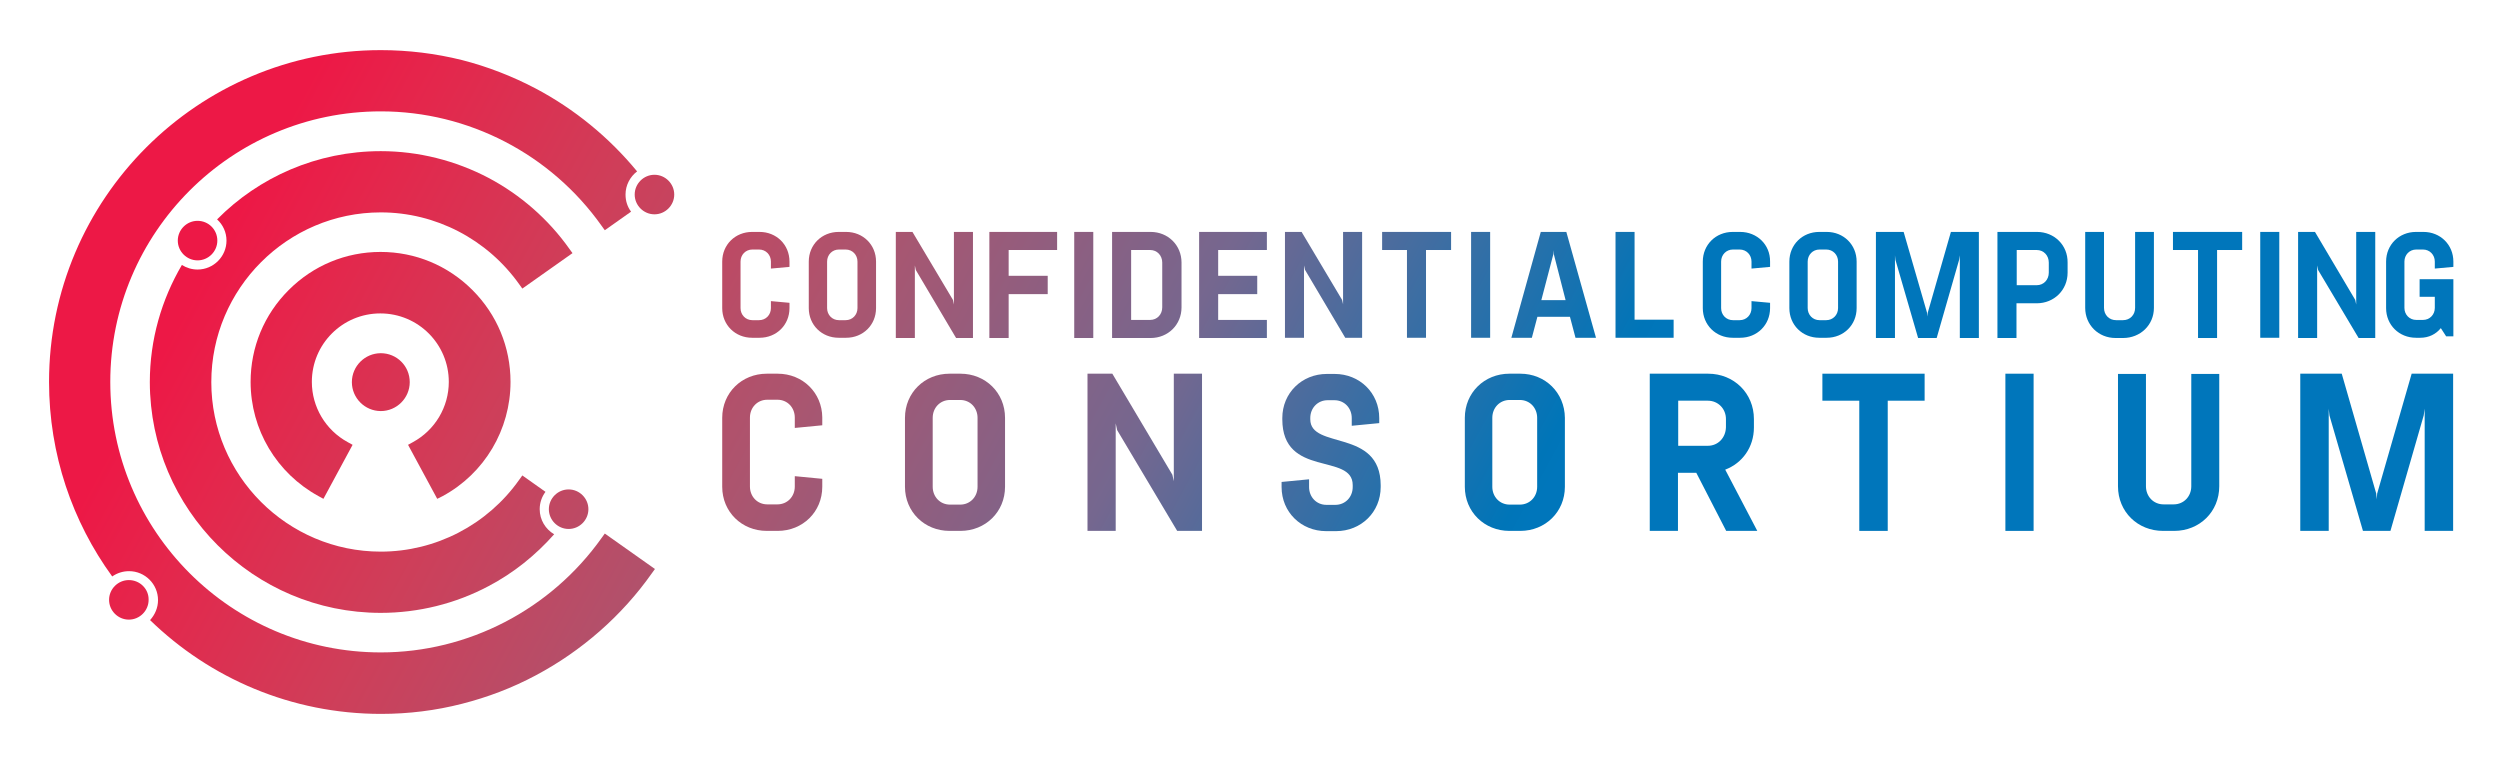
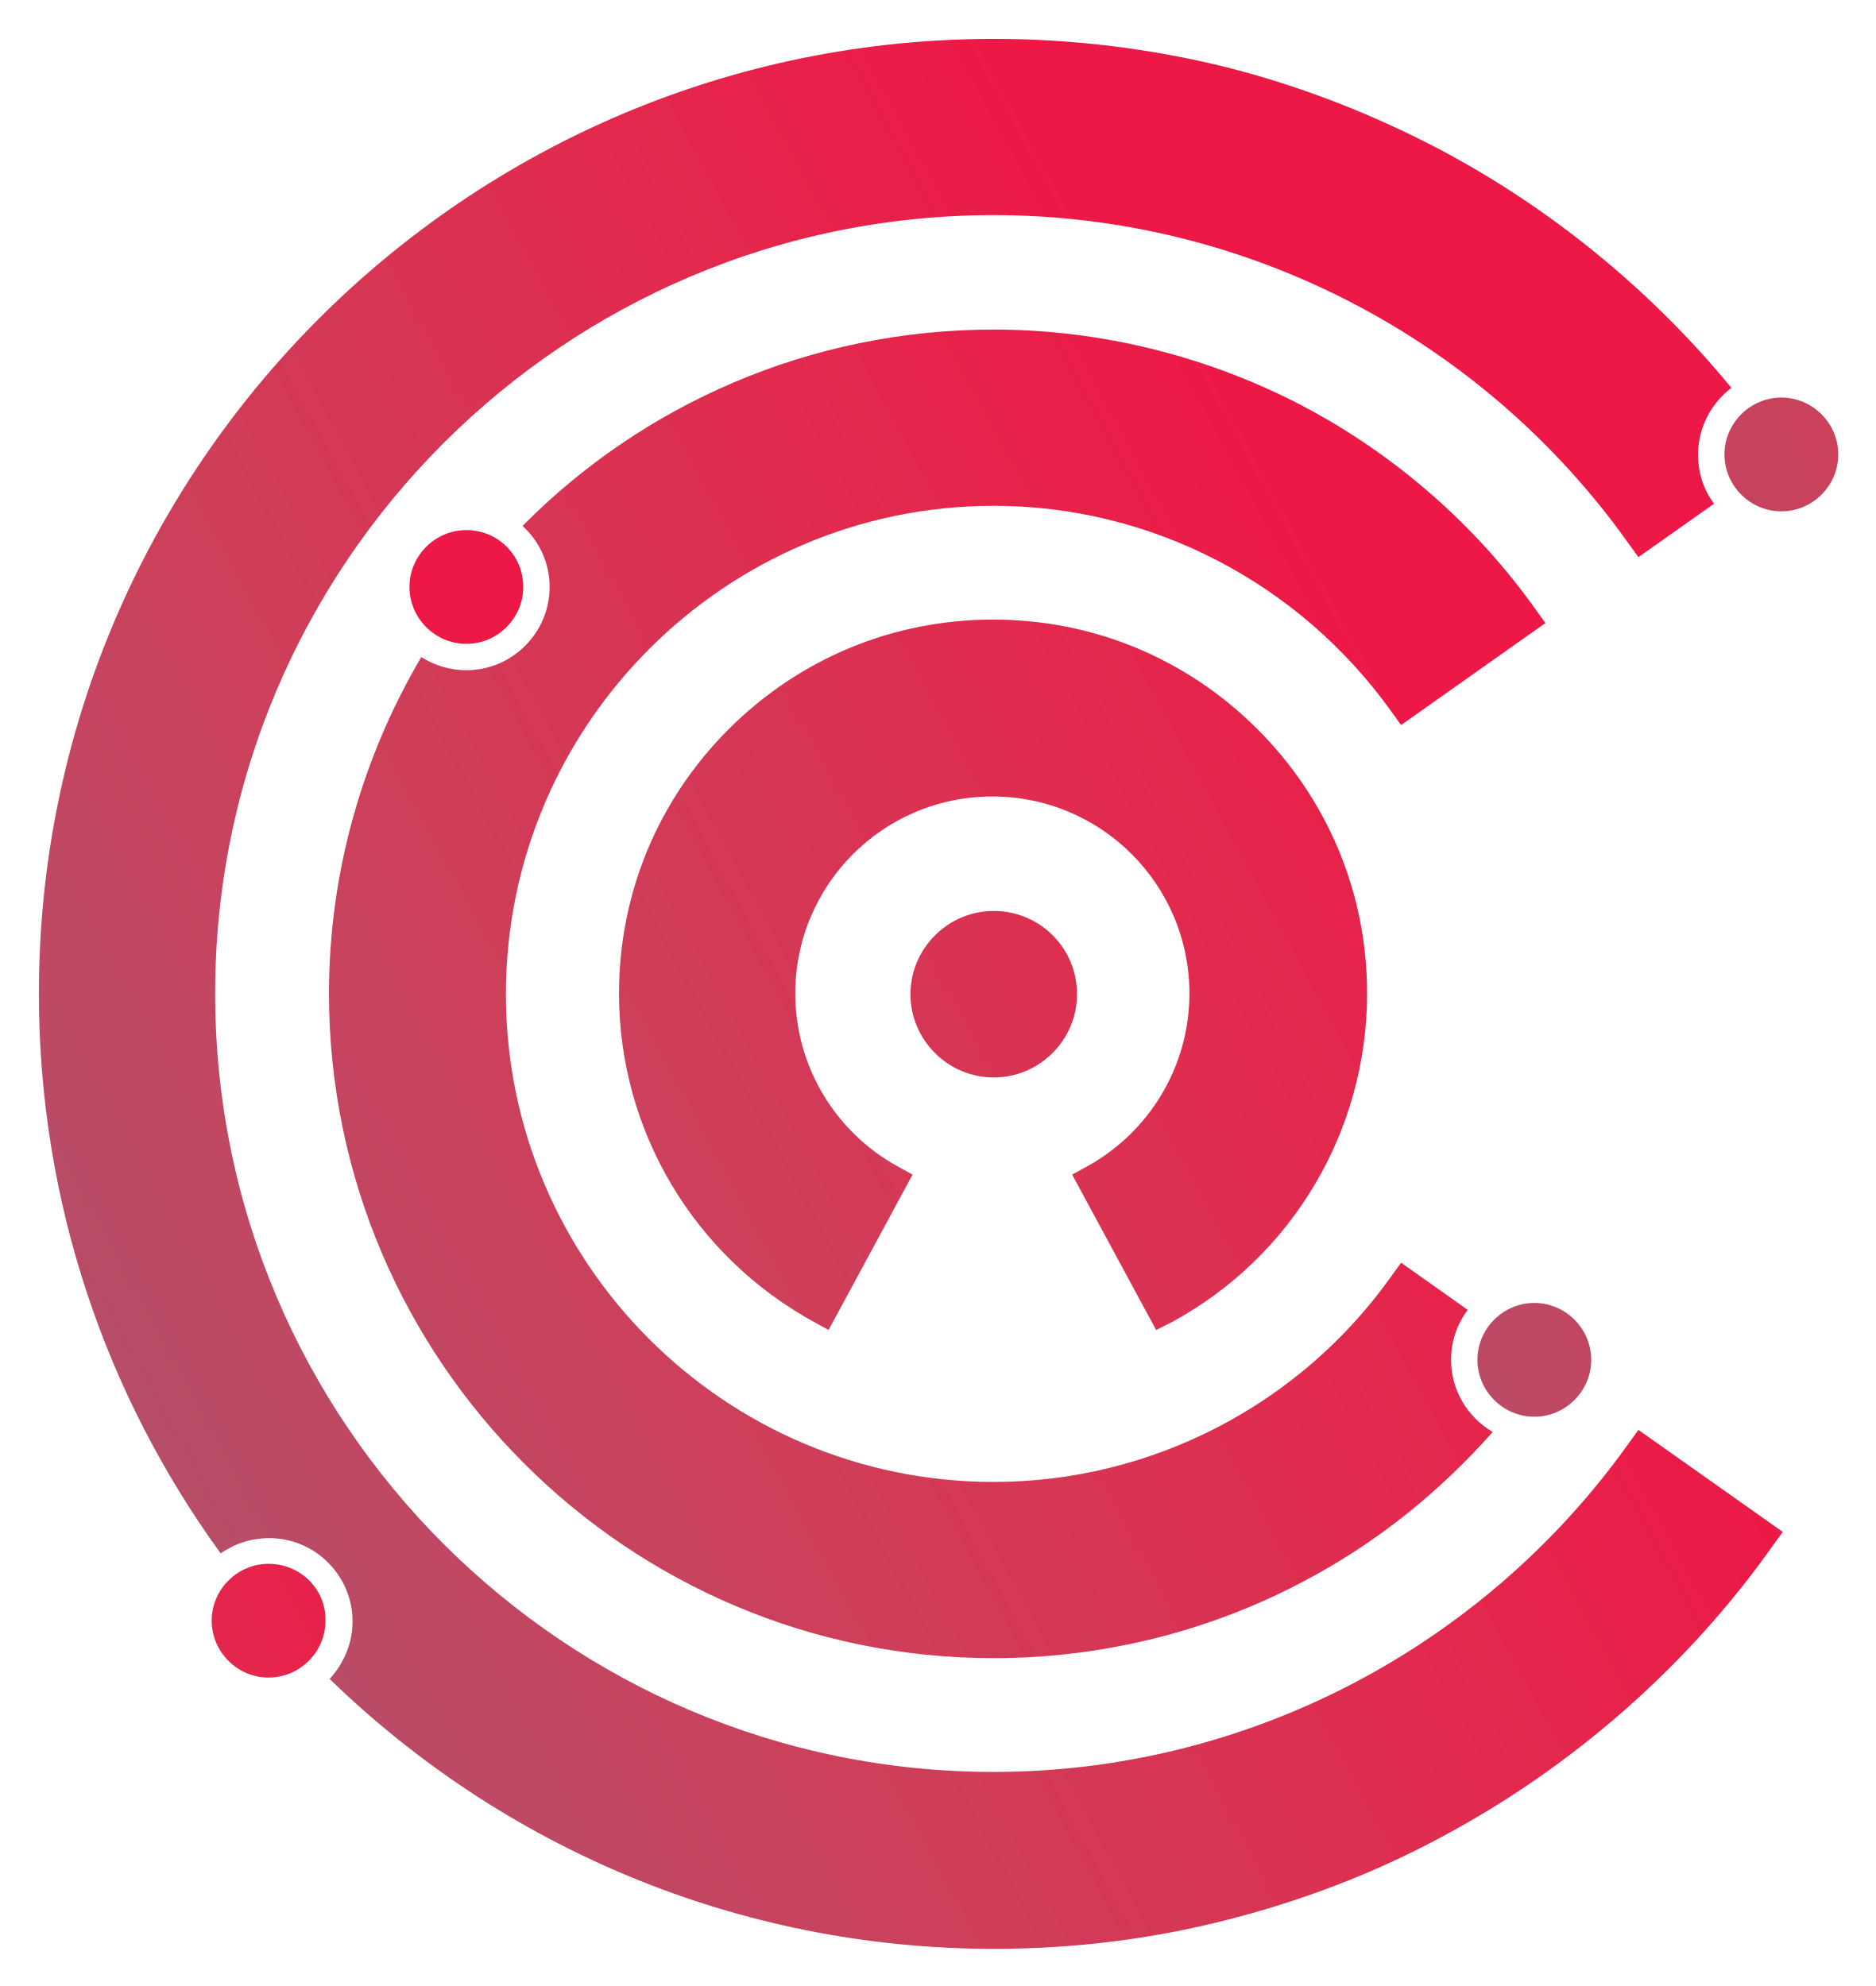
- <svg xmlns="http://www.w3.org/2000/svg" role="img" viewBox="31.06 4.06 1036.88 315.88">
-   <path fill="#FFF" d="M0 0h1100v325H0z" />
+ <svg xmlns="http://www.w3.org/2000/svg" role="img" viewBox="29.49 13.49 540.52 572.52">
+   <path fill-opacity="0" d="M0 0h600v600H0z" />
  <defs>
-     <linearGradient id="a" x1="120.912" x2="588.841" y1="108.117" y2="361.884" gradientUnits="userSpaceOnUse">
+     <linearGradient id="a" x1="-74.038" x2="393.891" y1="95.617" y2="349.384" gradientTransform="scale(-2 2)" gradientUnits="userSpaceOnUse">
      <stop offset="0" stop-color="#ED1846" />
      <stop offset=".087" stop-color="#E4274C" />
      <stop offset=".243" stop-color="#CF3E59" />
      <stop offset=".45" stop-color="#AB556F" />
      <stop offset=".7" stop-color="#75678F" />
      <stop offset=".984" stop-color="#0075B8" />
      <stop offset="1" stop-color="#0076BB" />
    </linearGradient>
-     <linearGradient id="b" x1="51.971" x2="519.9" y1="235.239" y2="489.006" gradientUnits="userSpaceOnUse">
+     <linearGradient id="b" x1="-85.981" x2="381.948" y1="222.739" y2="476.506" gradientTransform="scale(-2 2)" gradientUnits="userSpaceOnUse">
      <stop offset="0" stop-color="#ED1846" />
      <stop offset=".087" stop-color="#E4274C" />
      <stop offset=".243" stop-color="#CF3E59" />
      <stop offset=".45" stop-color="#AB556F" />
      <stop offset=".7" stop-color="#75678F" />
      <stop offset=".984" stop-color="#0075B8" />
      <stop offset="1" stop-color="#0076BB" />
    </linearGradient>
-     <linearGradient id="c" x1="171.95" x2="639.88" y1="14.005" y2="267.772" gradientUnits="userSpaceOnUse">
+     <linearGradient id="c" x1="-402" x2="65.929" y1="1.505" y2="255.272" gradientTransform="scale(-2 2)" gradientUnits="userSpaceOnUse">
      <stop offset="0" stop-color="#ED1846" />
      <stop offset=".087" stop-color="#E4274C" />
      <stop offset=".243" stop-color="#CF3E59" />
      <stop offset=".45" stop-color="#AB556F" />
      <stop offset=".7" stop-color="#75678F" />
      <stop offset=".984" stop-color="#0075B8" />
      <stop offset="1" stop-color="#0076BB" />
    </linearGradient>
-     <linearGradient id="d" x1="109.202" x2="577.131" y1="129.708" y2="383.475" gradientUnits="userSpaceOnUse">
+     <linearGradient id="d" x1="-393.548" x2="74.381" y1="117.208" y2="370.975" gradientTransform="scale(-2 2)" gradientUnits="userSpaceOnUse">
      <stop offset="0" stop-color="#ED1846" />
      <stop offset=".087" stop-color="#E4274C" />
      <stop offset=".243" stop-color="#CF3E59" />
      <stop offset=".45" stop-color="#AB556F" />
      <stop offset=".7" stop-color="#75678F" />
      <stop offset=".984" stop-color="#0075B8" />
      <stop offset="1" stop-color="#0076BB" />
    </linearGradient>
-     <linearGradient id="e" x1="113.606" x2="581.535" y1="121.588" y2="375.355" gradientUnits="userSpaceOnUse">
+     <linearGradient id="e" x1="-217.044" x2="250.885" y1="109.088" y2="362.855" gradientTransform="scale(-2 2)" gradientUnits="userSpaceOnUse">
      <stop offset="0" stop-color="#ED1846" />
      <stop offset=".087" stop-color="#E4274C" />
      <stop offset=".243" stop-color="#CF3E59" />
      <stop offset=".45" stop-color="#AB556F" />
      <stop offset=".7" stop-color="#75678F" />
      <stop offset=".984" stop-color="#0075B8" />
      <stop offset="1" stop-color="#0076BB" />
    </linearGradient>
-     <linearGradient id="f" x1="113.605" x2="581.534" y1="121.59" y2="375.357" gradientUnits="userSpaceOnUse">
+     <linearGradient id="f" x1="-209.445" x2="258.484" y1="109.09" y2="362.857" gradientTransform="scale(-2 2)" gradientUnits="userSpaceOnUse">
      <stop offset="0" stop-color="#ED1846" />
      <stop offset=".087" stop-color="#E4274C" />
      <stop offset=".243" stop-color="#CF3E59" />
      <stop offset=".45" stop-color="#AB556F" />
      <stop offset=".7" stop-color="#75678F" />
      <stop offset=".984" stop-color="#0075B8" />
      <stop offset="1" stop-color="#0076BB" />
    </linearGradient>
-     <linearGradient id="g" x1="113.609" x2="581.538" y1="121.582" y2="375.35" gradientUnits="userSpaceOnUse">
+     <linearGradient id="g" x1="-233.341" x2="234.588" y1="109.082" y2="362.85" gradientTransform="scale(-2 2)" gradientUnits="userSpaceOnUse">
      <stop offset="0" stop-color="#ED1846" />
      <stop offset=".087" stop-color="#E4274C" />
      <stop offset=".243" stop-color="#CF3E59" />
      <stop offset=".45" stop-color="#AB556F" />
      <stop offset=".7" stop-color="#75678F" />
      <stop offset=".984" stop-color="#0075B8" />
      <stop offset="1" stop-color="#0076BB" />
    </linearGradient>
-     <linearGradient id="h" x1="113.613" x2="581.543" y1="121.574" y2="375.341" gradientUnits="userSpaceOnUse">
-       <stop offset="0" stop-color="#ED1846" />
-       <stop offset=".087" stop-color="#E4274C" />
-       <stop offset=".243" stop-color="#CF3E59" />
-       <stop offset=".45" stop-color="#AB556F" />
-       <stop offset=".7" stop-color="#75678F" />
-       <stop offset=".984" stop-color="#0075B8" />
-       <stop offset="1" stop-color="#0076BB" />
-     </linearGradient>
-     <linearGradient id="i" x1="166.043" x2="633.972" y1="25.408" y2="279.175" gradientUnits="userSpaceOnUse">
-       <stop offset="0" stop-color="#ED1846" />
-       <stop offset=".087" stop-color="#E4274C" />
-       <stop offset=".243" stop-color="#CF3E59" />
-       <stop offset=".45" stop-color="#AB556F" />
-       <stop offset=".7" stop-color="#75678F" />
-       <stop offset=".984" stop-color="#0075B8" />
-       <stop offset="1" stop-color="#0076BB" />
-     </linearGradient>
-     <linearGradient id="j" x1="174.198" x2="642.127" y1="10.371" y2="264.138" gradientUnits="userSpaceOnUse">
-       <stop offset="0" stop-color="#ED1846" />
-       <stop offset=".087" stop-color="#E4274C" />
-       <stop offset=".243" stop-color="#CF3E59" />
-       <stop offset=".45" stop-color="#AB556F" />
-       <stop offset=".7" stop-color="#75678F" />
-       <stop offset=".984" stop-color="#0075B8" />
-       <stop offset="1" stop-color="#0076BB" />
-     </linearGradient>
-     <linearGradient id="k" x1="175.25" x2="657.478" y1="-9.712" y2="251.809" gradientUnits="userSpaceOnUse">
-       <stop offset="0" stop-color="#ED1846" />
-       <stop offset=".087" stop-color="#E4274C" />
-       <stop offset=".243" stop-color="#CF3E59" />
-       <stop offset=".45" stop-color="#AB556F" />
-       <stop offset=".7" stop-color="#75678F" />
-       <stop offset=".984" stop-color="#0075B8" />
-       <stop offset="1" stop-color="#0076BB" />
-     </linearGradient>
-     <linearGradient id="l" x1="181.127" x2="663.354" y1="-26.54" y2="234.982" gradientUnits="userSpaceOnUse">
-       <stop offset="0" stop-color="#ED1846" />
-       <stop offset=".087" stop-color="#E4274C" />
-       <stop offset=".243" stop-color="#CF3E59" />
-       <stop offset=".45" stop-color="#AB556F" />
-       <stop offset=".7" stop-color="#75678F" />
-       <stop offset=".984" stop-color="#0075B8" />
-       <stop offset="1" stop-color="#0076BB" />
-     </linearGradient>
-     <linearGradient id="m" x1="187.45" x2="669.678" y1="-36.725" y2="224.796" gradientUnits="userSpaceOnUse">
-       <stop offset="0" stop-color="#ED1846" />
-       <stop offset=".087" stop-color="#E4274C" />
-       <stop offset=".243" stop-color="#CF3E59" />
-       <stop offset=".45" stop-color="#AB556F" />
-       <stop offset=".7" stop-color="#75678F" />
-       <stop offset=".984" stop-color="#0075B8" />
-       <stop offset="1" stop-color="#0076BB" />
-     </linearGradient>
-     <linearGradient id="n" x1="190.49" x2="672.718" y1="-46.669" y2="214.852" gradientUnits="userSpaceOnUse">
-       <stop offset="0" stop-color="#ED1846" />
-       <stop offset=".087" stop-color="#E4274C" />
-       <stop offset=".243" stop-color="#CF3E59" />
-       <stop offset=".45" stop-color="#AB556F" />
-       <stop offset=".7" stop-color="#75678F" />
-       <stop offset=".984" stop-color="#0075B8" />
-       <stop offset="1" stop-color="#0076BB" />
-     </linearGradient>
-     <linearGradient id="o" x1="198.035" x2="680.262" y1="-64.515" y2="197.006" gradientUnits="userSpaceOnUse">
-       <stop offset="0" stop-color="#ED1846" />
-       <stop offset=".087" stop-color="#E4274C" />
-       <stop offset=".243" stop-color="#CF3E59" />
-       <stop offset=".45" stop-color="#AB556F" />
-       <stop offset=".7" stop-color="#75678F" />
-       <stop offset=".984" stop-color="#0075B8" />
-       <stop offset="1" stop-color="#0076BB" />
-     </linearGradient>
-     <linearGradient id="p" x1="207.445" x2="688.44" y1="-79.826" y2="181.026" gradientUnits="userSpaceOnUse">
-       <stop offset="0" stop-color="#ED1846" />
-       <stop offset=".087" stop-color="#E4274C" />
-       <stop offset=".243" stop-color="#CF3E59" />
-       <stop offset=".45" stop-color="#AB556F" />
-       <stop offset=".7" stop-color="#75678F" />
-       <stop offset=".984" stop-color="#0075B8" />
-       <stop offset="1" stop-color="#0076BB" />
-     </linearGradient>
-     <linearGradient id="q" x1="218.988" x2="699.983" y1="-97.32" y2="163.533" gradientUnits="userSpaceOnUse">
-       <stop offset="0" stop-color="#ED1846" />
-       <stop offset=".087" stop-color="#E4274C" />
-       <stop offset=".243" stop-color="#CF3E59" />
-       <stop offset=".45" stop-color="#AB556F" />
-       <stop offset=".7" stop-color="#75678F" />
-       <stop offset=".984" stop-color="#0075B8" />
-       <stop offset="1" stop-color="#0076BB" />
-     </linearGradient>
-     <linearGradient id="r" x1="225.442" x2="706.436" y1="-105.429" y2="155.423" gradientUnits="userSpaceOnUse">
-       <stop offset="0" stop-color="#ED1846" />
-       <stop offset=".087" stop-color="#E4274C" />
-       <stop offset=".243" stop-color="#CF3E59" />
-       <stop offset=".45" stop-color="#AB556F" />
-       <stop offset=".7" stop-color="#75678F" />
-       <stop offset=".984" stop-color="#0075B8" />
-       <stop offset="1" stop-color="#0076BB" />
-     </linearGradient>
-     <linearGradient id="s" x1="233.301" x2="714.296" y1="-114.235" y2="146.618" gradientUnits="userSpaceOnUse">
-       <stop offset="0" stop-color="#ED1846" />
-       <stop offset=".087" stop-color="#E4274C" />
-       <stop offset=".243" stop-color="#CF3E59" />
-       <stop offset=".45" stop-color="#AB556F" />
-       <stop offset=".7" stop-color="#75678F" />
-       <stop offset=".984" stop-color="#0075B8" />
-       <stop offset="1" stop-color="#0076BB" />
-     </linearGradient>
-     <linearGradient id="t" x1="243.812" x2="724.807" y1="-127.93" y2="132.923" gradientUnits="userSpaceOnUse">
-       <stop offset="0" stop-color="#ED1846" />
-       <stop offset=".087" stop-color="#E4274C" />
-       <stop offset=".243" stop-color="#CF3E59" />
-       <stop offset=".45" stop-color="#AB556F" />
-       <stop offset=".7" stop-color="#75678F" />
-       <stop offset=".984" stop-color="#0075B8" />
-       <stop offset="1" stop-color="#0076BB" />
-     </linearGradient>
-     <linearGradient id="u" x1="261.574" x2="729.504" y1="-143.37" y2="110.397" gradientUnits="userSpaceOnUse">
-       <stop offset="0" stop-color="#ED1846" />
-       <stop offset=".087" stop-color="#E4274C" />
-       <stop offset=".243" stop-color="#CF3E59" />
-       <stop offset=".45" stop-color="#AB556F" />
-       <stop offset=".7" stop-color="#75678F" />
-       <stop offset=".984" stop-color="#0075B8" />
-       <stop offset="1" stop-color="#0076BB" />
-     </linearGradient>
-     <linearGradient id="v" x1="269.718" x2="737.647" y1="-158.407" y2="95.361" gradientUnits="userSpaceOnUse">
-       <stop offset="0" stop-color="#ED1846" />
-       <stop offset=".087" stop-color="#E4274C" />
-       <stop offset=".243" stop-color="#CF3E59" />
-       <stop offset=".45" stop-color="#AB556F" />
-       <stop offset=".7" stop-color="#75678F" />
-       <stop offset=".984" stop-color="#0075B8" />
-       <stop offset="1" stop-color="#0076BB" />
-     </linearGradient>
-     <linearGradient id="w" x1="262.244" x2="744.471" y1="-185.888" y2="75.634" gradientUnits="userSpaceOnUse">
-       <stop offset="0" stop-color="#ED1846" />
-       <stop offset=".087" stop-color="#E4274C" />
-       <stop offset=".243" stop-color="#CF3E59" />
-       <stop offset=".45" stop-color="#AB556F" />
-       <stop offset=".7" stop-color="#75678F" />
-       <stop offset=".984" stop-color="#0075B8" />
-       <stop offset="1" stop-color="#0076BB" />
-     </linearGradient>
-     <linearGradient id="x" x1="269.316" x2="751.544" y1="-203.211" y2="58.311" gradientUnits="userSpaceOnUse">
-       <stop offset="0" stop-color="#ED1846" />
-       <stop offset=".087" stop-color="#E4274C" />
-       <stop offset=".243" stop-color="#CF3E59" />
-       <stop offset=".45" stop-color="#AB556F" />
-       <stop offset=".7" stop-color="#75678F" />
-       <stop offset=".984" stop-color="#0075B8" />
-       <stop offset="1" stop-color="#0076BB" />
-     </linearGradient>
-     <linearGradient id="y" x1="288.463" x2="763.895" y1="-217.412" y2="40.424" gradientUnits="userSpaceOnUse">
-       <stop offset="0" stop-color="#ED1846" />
-       <stop offset=".087" stop-color="#E4274C" />
-       <stop offset=".243" stop-color="#CF3E59" />
-       <stop offset=".45" stop-color="#AB556F" />
-       <stop offset=".7" stop-color="#75678F" />
-       <stop offset=".984" stop-color="#0075B8" />
-       <stop offset="1" stop-color="#0076BB" />
-     </linearGradient>
-     <linearGradient id="z" x1="289.698" x2="771.926" y1="-236.817" y2="24.705" gradientUnits="userSpaceOnUse">
-       <stop offset="0" stop-color="#ED1846" />
-       <stop offset=".087" stop-color="#E4274C" />
-       <stop offset=".243" stop-color="#CF3E59" />
-       <stop offset=".45" stop-color="#AB556F" />
-       <stop offset=".7" stop-color="#75678F" />
-       <stop offset=".984" stop-color="#0075B8" />
-       <stop offset="1" stop-color="#0076BB" />
-     </linearGradient>
-     <linearGradient id="A" x1="297.058" x2="778.052" y1="-244.064" y2="16.789" gradientUnits="userSpaceOnUse">
-       <stop offset="0" stop-color="#ED1846" />
-       <stop offset=".087" stop-color="#E4274C" />
-       <stop offset=".243" stop-color="#CF3E59" />
-       <stop offset=".45" stop-color="#AB556F" />
-       <stop offset=".7" stop-color="#75678F" />
-       <stop offset=".984" stop-color="#0075B8" />
-       <stop offset="1" stop-color="#0076BB" />
-     </linearGradient>
-     <linearGradient id="B" x1="299.882" x2="782.11" y1="-257.544" y2="3.978" gradientUnits="userSpaceOnUse">
-       <stop offset="0" stop-color="#ED1846" />
-       <stop offset=".087" stop-color="#E4274C" />
-       <stop offset=".243" stop-color="#CF3E59" />
-       <stop offset=".45" stop-color="#AB556F" />
-       <stop offset=".7" stop-color="#75678F" />
-       <stop offset=".984" stop-color="#0075B8" />
-       <stop offset="1" stop-color="#0076BB" />
-     </linearGradient>
-     <linearGradient id="C" x1="325.201" x2="793.13" y1="-262.538" y2="-8.771" gradientUnits="userSpaceOnUse">
-       <stop offset="0" stop-color="#ED1846" />
-       <stop offset=".087" stop-color="#E4274C" />
-       <stop offset=".243" stop-color="#CF3E59" />
-       <stop offset=".45" stop-color="#AB556F" />
-       <stop offset=".7" stop-color="#75678F" />
-       <stop offset=".984" stop-color="#0075B8" />
-       <stop offset="1" stop-color="#0076BB" />
-     </linearGradient>
-     <linearGradient id="D" x1="137.388" x2="607.328" y1="75.671" y2="330.528" gradientUnits="userSpaceOnUse">
-       <stop offset="0" stop-color="#ED1846" />
-       <stop offset=".087" stop-color="#E4274C" />
-       <stop offset=".243" stop-color="#CF3E59" />
-       <stop offset=".45" stop-color="#AB556F" />
-       <stop offset=".7" stop-color="#75678F" />
-       <stop offset=".984" stop-color="#0075B8" />
-       <stop offset="1" stop-color="#0076BB" />
-     </linearGradient>
-     <linearGradient id="E" x1="154.631" x2="624.571" y1="43.876" y2="298.734" gradientUnits="userSpaceOnUse">
-       <stop offset="0" stop-color="#ED1846" />
-       <stop offset=".087" stop-color="#E4274C" />
-       <stop offset=".243" stop-color="#CF3E59" />
-       <stop offset=".45" stop-color="#AB556F" />
-       <stop offset=".7" stop-color="#75678F" />
-       <stop offset=".984" stop-color="#0075B8" />
-       <stop offset="1" stop-color="#0076BB" />
-     </linearGradient>
-     <linearGradient id="F" x1="161.912" x2="645.286" y1="5.154" y2="267.296" gradientUnits="userSpaceOnUse">
-       <stop offset="0" stop-color="#ED1846" />
-       <stop offset=".087" stop-color="#E4274C" />
-       <stop offset=".243" stop-color="#CF3E59" />
-       <stop offset=".45" stop-color="#AB556F" />
-       <stop offset=".7" stop-color="#75678F" />
-       <stop offset=".984" stop-color="#0075B8" />
-       <stop offset="1" stop-color="#0076BB" />
-     </linearGradient>
-     <linearGradient id="G" x1="187.688" x2="657.627" y1="-22.633" y2="232.224" gradientUnits="userSpaceOnUse">
-       <stop offset="0" stop-color="#ED1846" />
-       <stop offset=".087" stop-color="#E4274C" />
-       <stop offset=".243" stop-color="#CF3E59" />
-       <stop offset=".45" stop-color="#AB556F" />
-       <stop offset=".7" stop-color="#75678F" />
-       <stop offset=".984" stop-color="#0075B8" />
-       <stop offset="1" stop-color="#0076BB" />
-     </linearGradient>
-     <linearGradient id="H" x1="205.832" x2="675.771" y1="-54.238" y2="200.619" gradientUnits="userSpaceOnUse">
-       <stop offset="0" stop-color="#ED1846" />
-       <stop offset=".087" stop-color="#E4274C" />
-       <stop offset=".243" stop-color="#CF3E59" />
-       <stop offset=".45" stop-color="#AB556F" />
-       <stop offset=".7" stop-color="#75678F" />
-       <stop offset=".984" stop-color="#0075B8" />
-       <stop offset="1" stop-color="#0076BB" />
-     </linearGradient>
-     <linearGradient id="I" x1="207.697" x2="691.07" y1="-91.564" y2="170.579" gradientUnits="userSpaceOnUse">
-       <stop offset="0" stop-color="#ED1846" />
-       <stop offset=".087" stop-color="#E4274C" />
-       <stop offset=".243" stop-color="#CF3E59" />
-       <stop offset=".45" stop-color="#AB556F" />
-       <stop offset=".7" stop-color="#75678F" />
-       <stop offset=".984" stop-color="#0075B8" />
-       <stop offset="1" stop-color="#0076BB" />
-     </linearGradient>
-     <linearGradient id="J" x1="225.614" x2="708.988" y1="-128.372" y2="133.771" gradientUnits="userSpaceOnUse">
-       <stop offset="0" stop-color="#ED1846" />
-       <stop offset=".087" stop-color="#E4274C" />
-       <stop offset=".243" stop-color="#CF3E59" />
-       <stop offset=".45" stop-color="#AB556F" />
-       <stop offset=".7" stop-color="#75678F" />
-       <stop offset=".984" stop-color="#0075B8" />
-       <stop offset="1" stop-color="#0076BB" />
-     </linearGradient>
-     <linearGradient id="K" x1="238.361" x2="721.734" y1="-150.167" y2="111.976" gradientUnits="userSpaceOnUse">
-       <stop offset="0" stop-color="#ED1846" />
-       <stop offset=".087" stop-color="#E4274C" />
-       <stop offset=".243" stop-color="#CF3E59" />
-       <stop offset=".45" stop-color="#AB556F" />
-       <stop offset=".7" stop-color="#75678F" />
-       <stop offset=".984" stop-color="#0075B8" />
-       <stop offset="1" stop-color="#0076BB" />
-     </linearGradient>
-     <linearGradient id="L" x1="261.291" x2="737.853" y1="-174.953" y2="83.496" gradientUnits="userSpaceOnUse">
-       <stop offset="0" stop-color="#ED1846" />
-       <stop offset=".087" stop-color="#E4274C" />
-       <stop offset=".243" stop-color="#CF3E59" />
-       <stop offset=".45" stop-color="#AB556F" />
-       <stop offset=".7" stop-color="#75678F" />
-       <stop offset=".984" stop-color="#0075B8" />
-       <stop offset="1" stop-color="#0076BB" />
-     </linearGradient>
-     <linearGradient id="M" x1="266.92" x2="750.293" y1="-214.988" y2="47.155" gradientUnits="userSpaceOnUse">
+     <linearGradient id="h" x1="-233.137" x2="234.792" y1="109.074" y2="362.841" gradientTransform="scale(-2 2)" gradientUnits="userSpaceOnUse">
      <stop offset="0" stop-color="#ED1846" />
      <stop offset=".087" stop-color="#E4274C" />
      <stop offset=".243" stop-color="#CF3E59" />
      <stop offset=".45" stop-color="#AB556F" />
      <stop offset=".7" stop-color="#75678F" />
      <stop offset=".984" stop-color="#0075B8" />
      <stop offset="1" stop-color="#0076BB" />
    </linearGradient>
  </defs>
-   <path fill="#FFF" d="M0 0h1100v325H0V0z" />
-   <path fill="url(#a)" d="M113 95.65c-4.5 0-8.2 3.7-8.2 8.2 0 4.5 3.7 8.2 8.2 8.2 4.5 0 8.2-3.7 8.2-8.2 0-4.6-3.7-8.2-8.2-8.2z" />
-   <path fill="url(#b)" d="M84.5 244.65c-4.5 0-8.2 3.7-8.2 8.2 0 4.5 3.7 8.2 8.2 8.2 4.5 0 8.2-3.7 8.2-8.2.1-4.5-3.6-8.2-8.2-8.2z" />
-   <path fill="url(#c)" d="M302.5 76.55c-4.5 0-8.2 3.7-8.2 8.2 0 4.5 3.7 8.2 8.2 8.2 4.5 0 8.2-3.7 8.2-8.2 0-4.5-3.7-8.2-8.2-8.2z" />
-   <path fill="url(#d)" d="M266.9 207.05c-4.5 0-8.2 3.7-8.2 8.2 0 4.5 3.7 8.2 8.2 8.2 4.5 0 8.2-3.7 8.2-8.2 0-4.5-3.7-8.2-8.2-8.2z" />
-   <path fill="url(#e)" d="M189 258.25c15.5 0 31-3.8 44.7-11.1 10.3-5.4 19.5-12.8 27.2-21.5-3.6-2.1-6-6-6-10.4 0-2.7.9-5.2 2.4-7.2l-9.6-6.8-1.3 1.8c-13.2 18.7-34.7 29.8-57.4 29.8-38.8 0-70.3-31.6-70.3-70.3 0-38.8 31.6-70.4 70.3-70.4 22.7 0 44.1 11.1 57.4 29.8l1.3 1.8 20.8-14.7-1.3-1.8c-8.7-12.3-20.3-22.4-33.5-29.4-13.7-7.2-29.1-11.1-44.7-11.1-26.5 0-50.6 10.8-67.9 28.3 2.4 2.2 3.9 5.3 3.9 8.8 0 6.6-5.4 12-12 12-2.4 0-4.6-.7-6.5-1.9-8.4 14.3-13.3 30.9-13.3 48.6.1 52.8 43 95.7 95.8 95.7z" />
-   <path fill="url(#f)" d="M281.9 99.55l10.9-7.7c-1.5-2-2.3-4.4-2.3-7.1 0-3.9 1.9-7.4 4.8-9.6-11.6-14.1-26-25.9-42.1-34.4-9.7-5.1-20-9.1-30.6-11.8-10.9-2.7-22.2-4.1-33.6-4.1-75.9 0-137.6 61.7-137.6 137.6 0 30.1 9.7 58 26.2 80.7 2-1.4 4.4-2.2 7-2.2 6.6 0 12 5.4 12 12 0 3.2-1.3 6.1-3.3 8.3 24.8 24.1 58.6 38.9 95.8 38.9 11.4 0 22.7-1.4 33.6-4.2 10.6-2.7 20.9-6.6 30.6-11.8 19-10.1 35.7-24.7 48.1-42.3l1.3-1.8-20.8-14.7-1.3 1.8c-21.1 29.7-55.3 47.5-91.6 47.5-61.9 0-112.2-50.3-112.2-112.2 0-61.9 50.3-112.2 112.2-112.2 36.3 0 70.5 17.7 91.6 47.5l1.3 1.8z" />
-   <path fill="url(#g)" d="M189 150.55c-6.6 0-12 5.4-12 12s5.4 12 12 12 12-5.4 12-12c0-6.7-5.4-12-12-12z" />
-   <path fill="url(#h)" d="M214.6 209.85c17.4-9.4 28.2-27.6 28.2-47.4 0-14.4-5.6-27.9-15.8-38.1-10.2-10.2-23.7-15.8-38.1-15.8-14.4 0-27.9 5.6-38.1 15.8-10.2 10.2-15.8 23.7-15.8 38.1 0 19.8 10.8 37.9 28.2 47.4l2 1.1 12.1-22.4-2-1.1c-9.2-5-14.9-14.6-14.9-25 0-15.7 12.7-28.4 28.4-28.4s28.4 12.7 28.4 28.4c0 10.4-5.7 20-14.9 25l-2 1.1 12.1 22.4 2.2-1.1z" />
-   <path fill="url(#i)" d="M343 144.15h3.1c7 0 12.4-5.3 12.4-12.3v-2.2l-7.7-.7v2.9c0 2.8-2.1 5-4.9 5h-2.8c-2.8 0-4.9-2.2-4.9-5v-19.3c0-2.8 2.1-5 4.9-5h2.8c2.8 0 4.9 2.2 4.9 5v2.9l7.7-.7v-2.2c0-7-5.4-12.3-12.4-12.3H343c-7 0-12.4 5.3-12.4 12.3v19.3c0 7 5.4 12.3 12.4 12.3z" />
-   <path fill="url(#j)" d="M382 100.25h-3.1c-7 0-12.4 5.3-12.4 12.3v19.3c0 7 5.4 12.3 12.4 12.3h3.1c7 0 12.4-5.3 12.4-12.3v-19.3c0-7-5.4-12.3-12.4-12.3zm4.7 31.6c0 2.8-2.1 5-4.9 5H379c-2.8 0-4.9-2.2-4.9-5v-19.3c0-2.8 2.1-5 4.9-5h2.8c2.8 0 4.9 2.2 4.9 5v19.3z" />
-   <path fill="url(#k)" d="M410.5 114.15l.4 1.9 16.7 28.2h7v-44h-7.9v30.1l-.4-1.9-16.8-28.2h-6.9v44h7.9z" />
-   <path fill="url(#l)" d="M441.4 144.25h8v-18.2h16.2v-7.6h-16.2v-10.7h20.1v-7.5h-28.1z" />
-   <path fill="url(#m)" d="M476.6 100.25h7.9v44h-7.9z" />
-   <path fill="url(#n)" d="M521.1 131.55v-18.6c0-7.2-5.6-12.7-12.8-12.7h-16v44h16c7.2 0 12.8-5.5 12.8-12.7zm-20.9 5.2v-29h7.9c2.9 0 5 2.3 5 5.2v18.6c0 2.9-2.1 5.2-5 5.2h-7.9z" />
-   <path fill="url(#o)" d="M528.4 144.25h28.1v-7.5h-20.2v-10.7h16.2v-7.6h-16.2v-10.7h20.2v-7.5h-28.1z" />
-   <path fill="url(#p)" d="M571.9 114.15l.4 1.8 16.7 28.2h7v-43.9h-7.9v30l-.4-1.8-16.8-28.2H564v43.9h7.9z" />
-   <path fill="url(#q)" d="M604.3 107.75h10.3v36.4h7.9v-36.4h10.4v-7.5h-28.6z" />
-   <path fill="url(#r)" d="M641.2 100.25h7.9v43.9h-7.9z" />
-   <path fill="url(#s)" d="M670.1 100.25l-12.2 43.9h8.5l2.3-8.7h13.5l2.3 8.7h8.5l-12.3-43.9h-10.6zm.2 28.4l5-19.1.1-1.7.1 1.6 4.9 19.1h-10.1z" />
-   <path fill="url(#t)" d="M709 100.25h-7.9v43.9h24.1v-7.5H709z" />
-   <path fill="url(#u)" d="M752.8 100.25h-3.1c-7 0-12.4 5.3-12.4 12.3v19.3c0 7 5.4 12.3 12.4 12.3h3.1c7 0 12.4-5.3 12.4-12.3v-2.2l-7.7-.7v2.9c0 2.8-2.1 5-4.9 5h-2.8c-2.8 0-4.9-2.2-4.9-5v-19.3c0-2.8 2.1-5 4.9-5h2.8c2.8 0 4.9 2.2 4.9 5v2.9l7.7-.7v-2.2c.1-7-5.4-12.3-12.4-12.3z" />
-   <path fill="url(#v)" d="M801.1 131.85v-19.3c0-7-5.4-12.3-12.4-12.3h-3.1c-7 0-12.4 5.3-12.4 12.3v19.3c0 7 5.4 12.3 12.4 12.3h3.1c7 0 12.4-5.3 12.4-12.3zm-7.7 0c0 2.8-2.1 5-4.9 5h-2.8c-2.8 0-4.9-2.2-4.9-5v-19.3c0-2.8 2.1-5 4.9-5h2.8c2.8 0 4.9 2.2 4.9 5v19.3z" />
-   <path fill="url(#w)" d="M830.6 133.75l-.2 1.6-.1-1.6-9.7-33.5h-11.5v44h7.9v-34.3l.2 1.9 9.4 32.4h7.7l9.3-32.4.3-1.9v34.3h7.9v-44h-11.6z" />
-   <path fill="url(#x)" d="M875.9 100.25h-16.4v44h7.9v-14.4h8.4c7.2 0 12.8-5.5 12.8-12.7v-4.2c.1-7.2-5.5-12.7-12.7-12.7zm4.9 16.9c0 2.9-2.1 5.2-5 5.2h-8.3v-14.6h8.3c2.9 0 5 2.3 5 5.2v4.2z" />
-   <path fill="url(#y)" d="M924.4 131.75v-31.5h-7.8v31.5c0 2.9-2.1 5.1-5 5.1h-2.9c-2.9 0-5-2.2-5-5.1v-31.5h-7.8v31.5c0 7.1 5.5 12.5 12.6 12.5h3.1c7.2 0 12.8-5.4 12.8-12.5z" />
-   <path fill="url(#z)" d="M932.3 107.75h10.4v36.5h7.9v-36.5H961v-7.5h-28.7z" />
-   <path fill="url(#A)" d="M968.5 100.25h7.9v43.9h-7.9z" />
-   <path fill="url(#B)" d="M992.1 114.15l.4 1.9 16.8 28.2h6.9v-44h-7.9v30.1l-.4-1.9-16.7-28.2h-7v44h7.9z" />
-   <path fill="url(#C)" d="M1048.6 114.75v-2.2c0-7-5.4-12.3-12.4-12.3h-3.1c-7 0-12.4 5.3-12.4 12.3v19.3c0 7 5.4 12.3 12.4 12.3h1.8c3.5 0 6.5-1.5 8.5-4l2.2 3.4h3v-23.7h-14v7.3h6.3v4.6c0 2.8-2.1 5-4.9 5h-2.8c-2.8 0-4.9-2.2-4.9-5v-19.2c0-2.8 2.1-5 4.9-5h2.8c2.8 0 4.9 2.2 4.9 5v2.9l7.7-.7z" />
-   <path fill="url(#D)" d="M353.6 159.05h-4.5c-10.4 0-18.5 7.9-18.5 18.3v28.6c0 10.4 8.1 18.3 18.5 18.3h4.5c10.4 0 18.5-7.9 18.5-18.3v-3.3l-11.4-1.1v4.3c0 4.2-3.1 7.4-7.2 7.4h-4.2c-4.2 0-7.2-3.3-7.2-7.4v-28.6c0-4.2 3.1-7.4 7.2-7.4h4.2c4.2 0 7.2 3.3 7.2 7.4v4.3l11.4-1.1v-3.3c-.1-10.2-8.1-18.1-18.5-18.1z" />
-   <path fill="url(#E)" d="M429.4 159.05h-4.5c-10.4 0-18.5 7.9-18.5 18.3v28.6c0 10.4 8.1 18.3 18.5 18.3h4.5c10.4 0 18.5-7.9 18.5-18.3v-28.6c0-10.4-8.1-18.3-18.5-18.3zm7.1 46.9c0 4.2-3.1 7.4-7.2 7.4h-4.2c-4.2 0-7.2-3.3-7.2-7.4v-28.6c0-4.2 3.1-7.4 7.2-7.4h4.2c4.2 0 7.2 3.3 7.2 7.4v28.6z" />
-   <path fill="url(#F)" d="M517.9 203.65l-.6-2.7-24.9-41.9h-10.3v65.2h11.7v-44.6l.6 2.8 24.9 41.8h10.3v-65.2h-11.7z" />
-   <path fill="url(#G)" d="M574.5 177.95v-.5c0-4.2 3.1-7.4 7.2-7.4h2.8c4.2 0 7.2 3.3 7.2 7.4v3.2l11.4-1.1v-2.1c0-10.4-8.1-18.3-18.5-18.3h-3.2c-10.4 0-18.5 7.9-18.5 18.3v.5c0 24.4 29.2 13.8 29.2 27.3v.8c0 4.2-3.1 7.4-7.2 7.4h-3.7c-4.2 0-7.2-3.3-7.2-7.4v-3.2l-11.4 1.1v2.1c0 10.4 8.1 18.3 18.5 18.3h4.1c10.4 0 18.5-7.9 18.5-18.3v-.8c-.1-23.6-29.2-14.6-29.2-27.3z" />
-   <path fill="url(#H)" d="M661.6 159.05h-4.5c-10.4 0-18.5 7.9-18.5 18.3v28.6c0 10.4 8.1 18.3 18.5 18.3h4.5c10.4 0 18.5-7.9 18.5-18.3v-28.6c-.1-10.4-8.1-18.3-18.5-18.3zm7 46.9c0 4.2-3.1 7.4-7.2 7.4h-4.2c-4.2 0-7.2-3.3-7.2-7.4v-28.6c0-4.2 3.1-7.4 7.2-7.4h4.2c4.2 0 7.2 3.3 7.2 7.4v28.6z" />
-   <path fill="url(#I)" d="M758.5 181.35v-3.5c0-10.7-8.3-18.8-19-18.8h-24.2v65.2H727v-24.1h7.6l12.4 24.1h12.9l-13.3-25.4c7.1-2.7 11.9-9.3 11.9-17.5zm-19.1 7.6h-12.3v-18.7h12.3c4.3 0 7.5 3.4 7.5 7.6v3.4c-.1 4.4-3.3 7.7-7.5 7.7z" />
-   <path fill="url(#J)" d="M786.9 170.25h15.3v54H814v-54h15.3v-11.2h-42.4z" />
-   <path fill="url(#K)" d="M862.8 159.05h11.7v65.2h-11.7z" />
-   <path fill="url(#L)" d="M939.9 205.75c0 4.2-3.1 7.5-7.3 7.5h-4.2c-4.2 0-7.3-3.3-7.3-7.5v-46.6h-11.6v46.6c0 10.6 8.2 18.5 18.7 18.5h4.6c10.6 0 18.7-8 18.7-18.5v-46.6h-11.6v46.6z" />
-   <path fill="url(#M)" d="M1017 208.75l-.2 2.4-.2-2.4-14.3-49.7h-17.2v65.2h11.8v-50.7l.3 2.8 13.9 47.9h11.4l13.8-47.9.4-2.8v50.7h11.8v-65.2h-17.2z" />
+   <path fill="#FFF" d="M0 0h600v600H0V0z" />
+   <path fill="url(#a)" d="M163.9 166.3c-9 0-16.4 7.4-16.4 16.4 0 9 7.4 16.4 16.4 16.4 9 0 16.4-7.4 16.4-16.4 0-9.2-7.4-16.4-16.4-16.4z" />
+   <path fill="url(#b)" d="M106.9 464.3c-9 0-16.4 7.4-16.4 16.4 0 9 7.4 16.4 16.4 16.4 9 0 16.4-7.4 16.4-16.4.2-9-7.2-16.4-16.4-16.4z" />
+   <path fill="url(#c)" d="M542.9 128.1c-9 0-16.4 7.4-16.4 16.4 0 9 7.4 16.4 16.4 16.4 9 0 16.4-7.4 16.4-16.4 0-9-7.4-16.4-16.4-16.4z" />
+   <path fill="url(#d)" d="M471.7 389.1c-9 0-16.4 7.4-16.4 16.4 0 9 7.4 16.4 16.4 16.4 9 0 16.4-7.4 16.4-16.4 0-9-7.4-16.4-16.4-16.4z" />
+   <path fill="url(#e)" d="M315.9 491.5c31 0 62-7.6 89.4-22.2 20.6-10.8 39-25.6 54.4-43-7.2-4.2-12-12-12-20.8 0-5.4 1.8-10.4 4.8-14.4l-19.2-13.6-2.6 3.6c-26.4 37.4-69.4 59.6-114.8 59.6-77.6 0-140.6-63.2-140.6-140.6 0-77.6 63.2-140.8 140.6-140.8 45.4 0 88.2 22.2 114.8 59.6l2.6 3.6 41.6-29.4-2.6-3.6c-17.4-24.6-40.6-44.8-67-58.8-27.4-14.4-58.2-22.2-89.4-22.2-53 0-101.2 21.6-135.8 56.6 4.8 4.4 7.8 10.6 7.8 17.6 0 13.2-10.8 24-24 24-4.8 0-9.2-1.4-13-3.8-16.8 28.6-26.6 61.8-26.6 97.2.2 105.6 86 191.4 191.6 191.4z" />
+   <path fill="url(#f)" d="M501.7 174.1l21.8-15.4c-3-4-4.6-8.8-4.6-14.2 0-7.8 3.8-14.8 9.6-19.2-23.2-28.2-52-51.8-84.2-68.8-19.4-10.2-40-18.2-61.2-23.6-21.8-5.4-44.4-8.2-67.2-8.2-151.8 0-275.2 123.4-275.2 275.2 0 60.2 19.4 116 52.4 161.4 4-2.8 8.8-4.4 14-4.4 13.2 0 24 10.8 24 24 0 6.4-2.6 12.2-6.6 16.6 49.6 48.2 117.2 77.8 191.6 77.8 22.8 0 45.4-2.8 67.2-8.4 21.2-5.4 41.8-13.2 61.2-23.6 38-20.2 71.4-49.4 96.2-84.6l2.6-3.6-41.6-29.4-2.6 3.6c-42.2 59.4-110.6 95-183.2 95-123.8 0-224.4-100.6-224.4-224.4 0-123.8 100.6-224.4 224.4-224.4 72.6 0 141 35.4 183.2 95l2.6 3.6z" />
+   <path fill="url(#g)" d="M315.9 276.1c-13.2 0-24 10.8-24 24s10.8 24 24 24 24-10.8 24-24c0-13.4-10.8-24-24-24z" />
+   <path fill="url(#h)" d="M367.1 394.7c34.8-18.8 56.4-55.2 56.4-94.8 0-28.8-11.2-55.8-31.6-76.2-20.4-20.4-47.4-31.6-76.2-31.6-28.8 0-55.8 11.2-76.2 31.6-20.4 20.4-31.6 47.4-31.6 76.2 0 39.6 21.6 75.8 56.4 94.8l4 2.2 24.2-44.8-4-2.2c-18.4-10-29.8-29.2-29.8-50 0-31.4 25.4-56.8 56.8-56.8s56.8 25.4 56.8 56.8c0 20.8-11.4 40-29.8 50l-4 2.2 24.2 44.8 4.4-2.2z" />
</svg>
